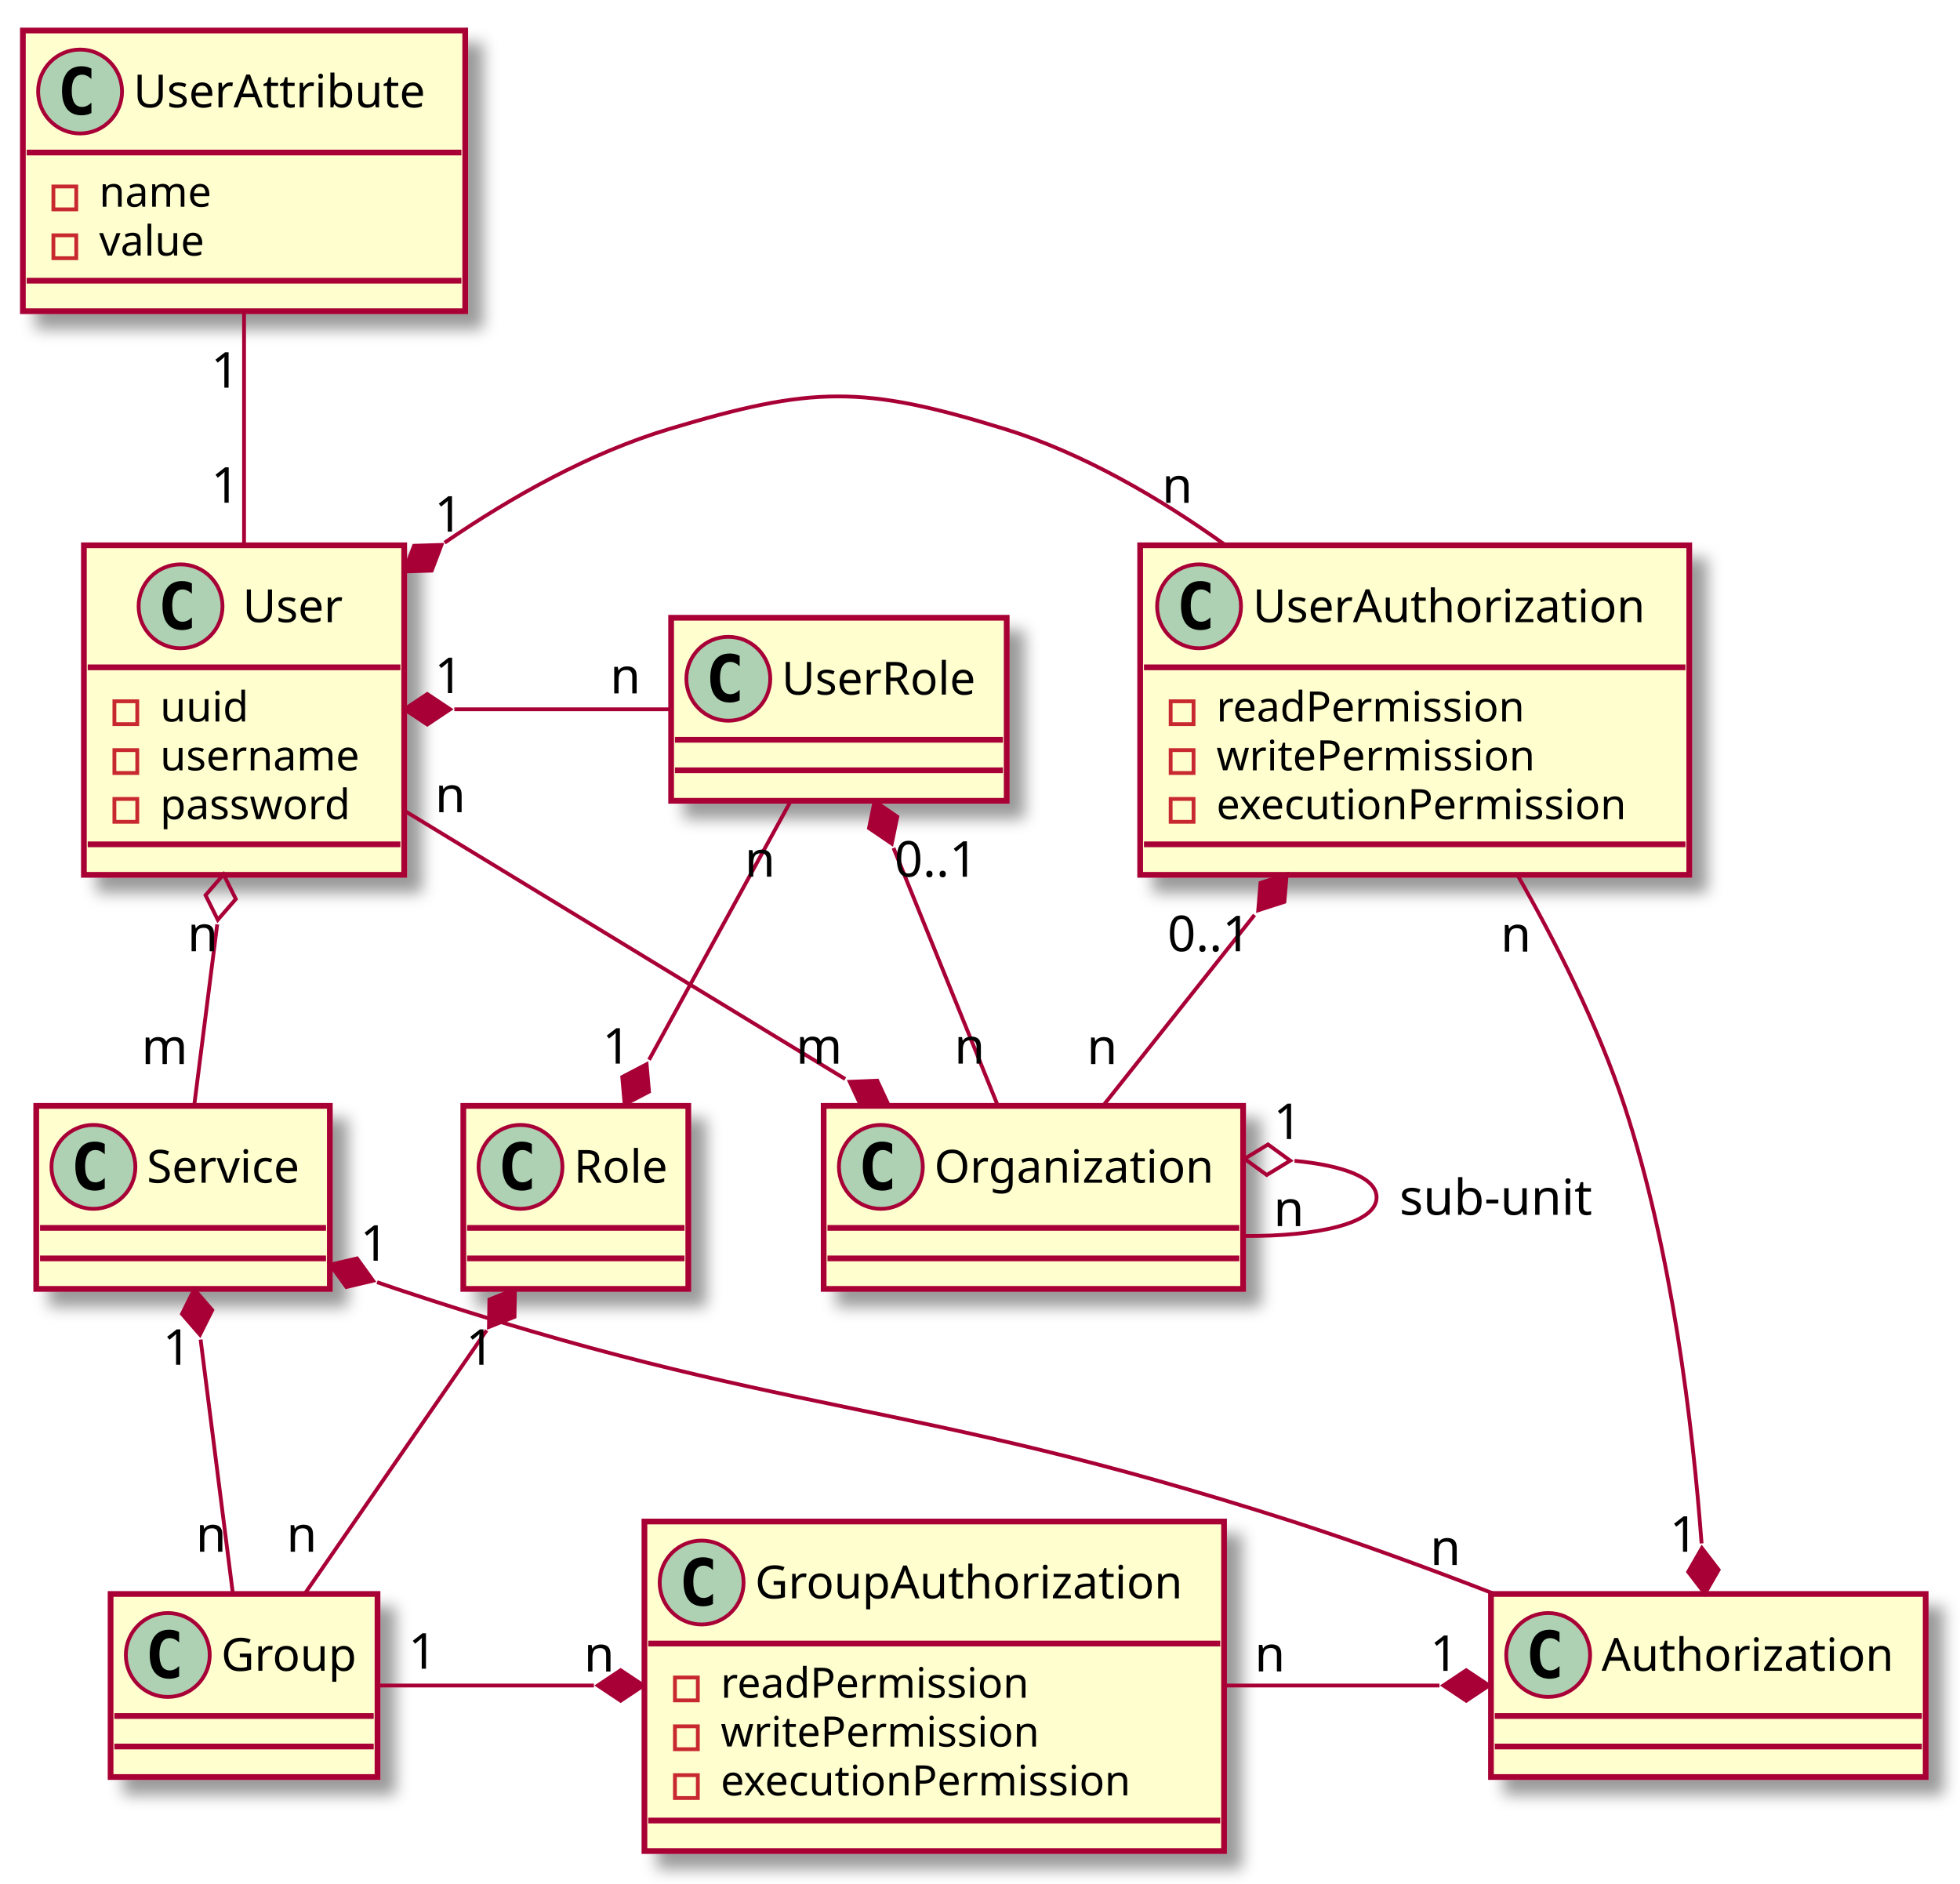
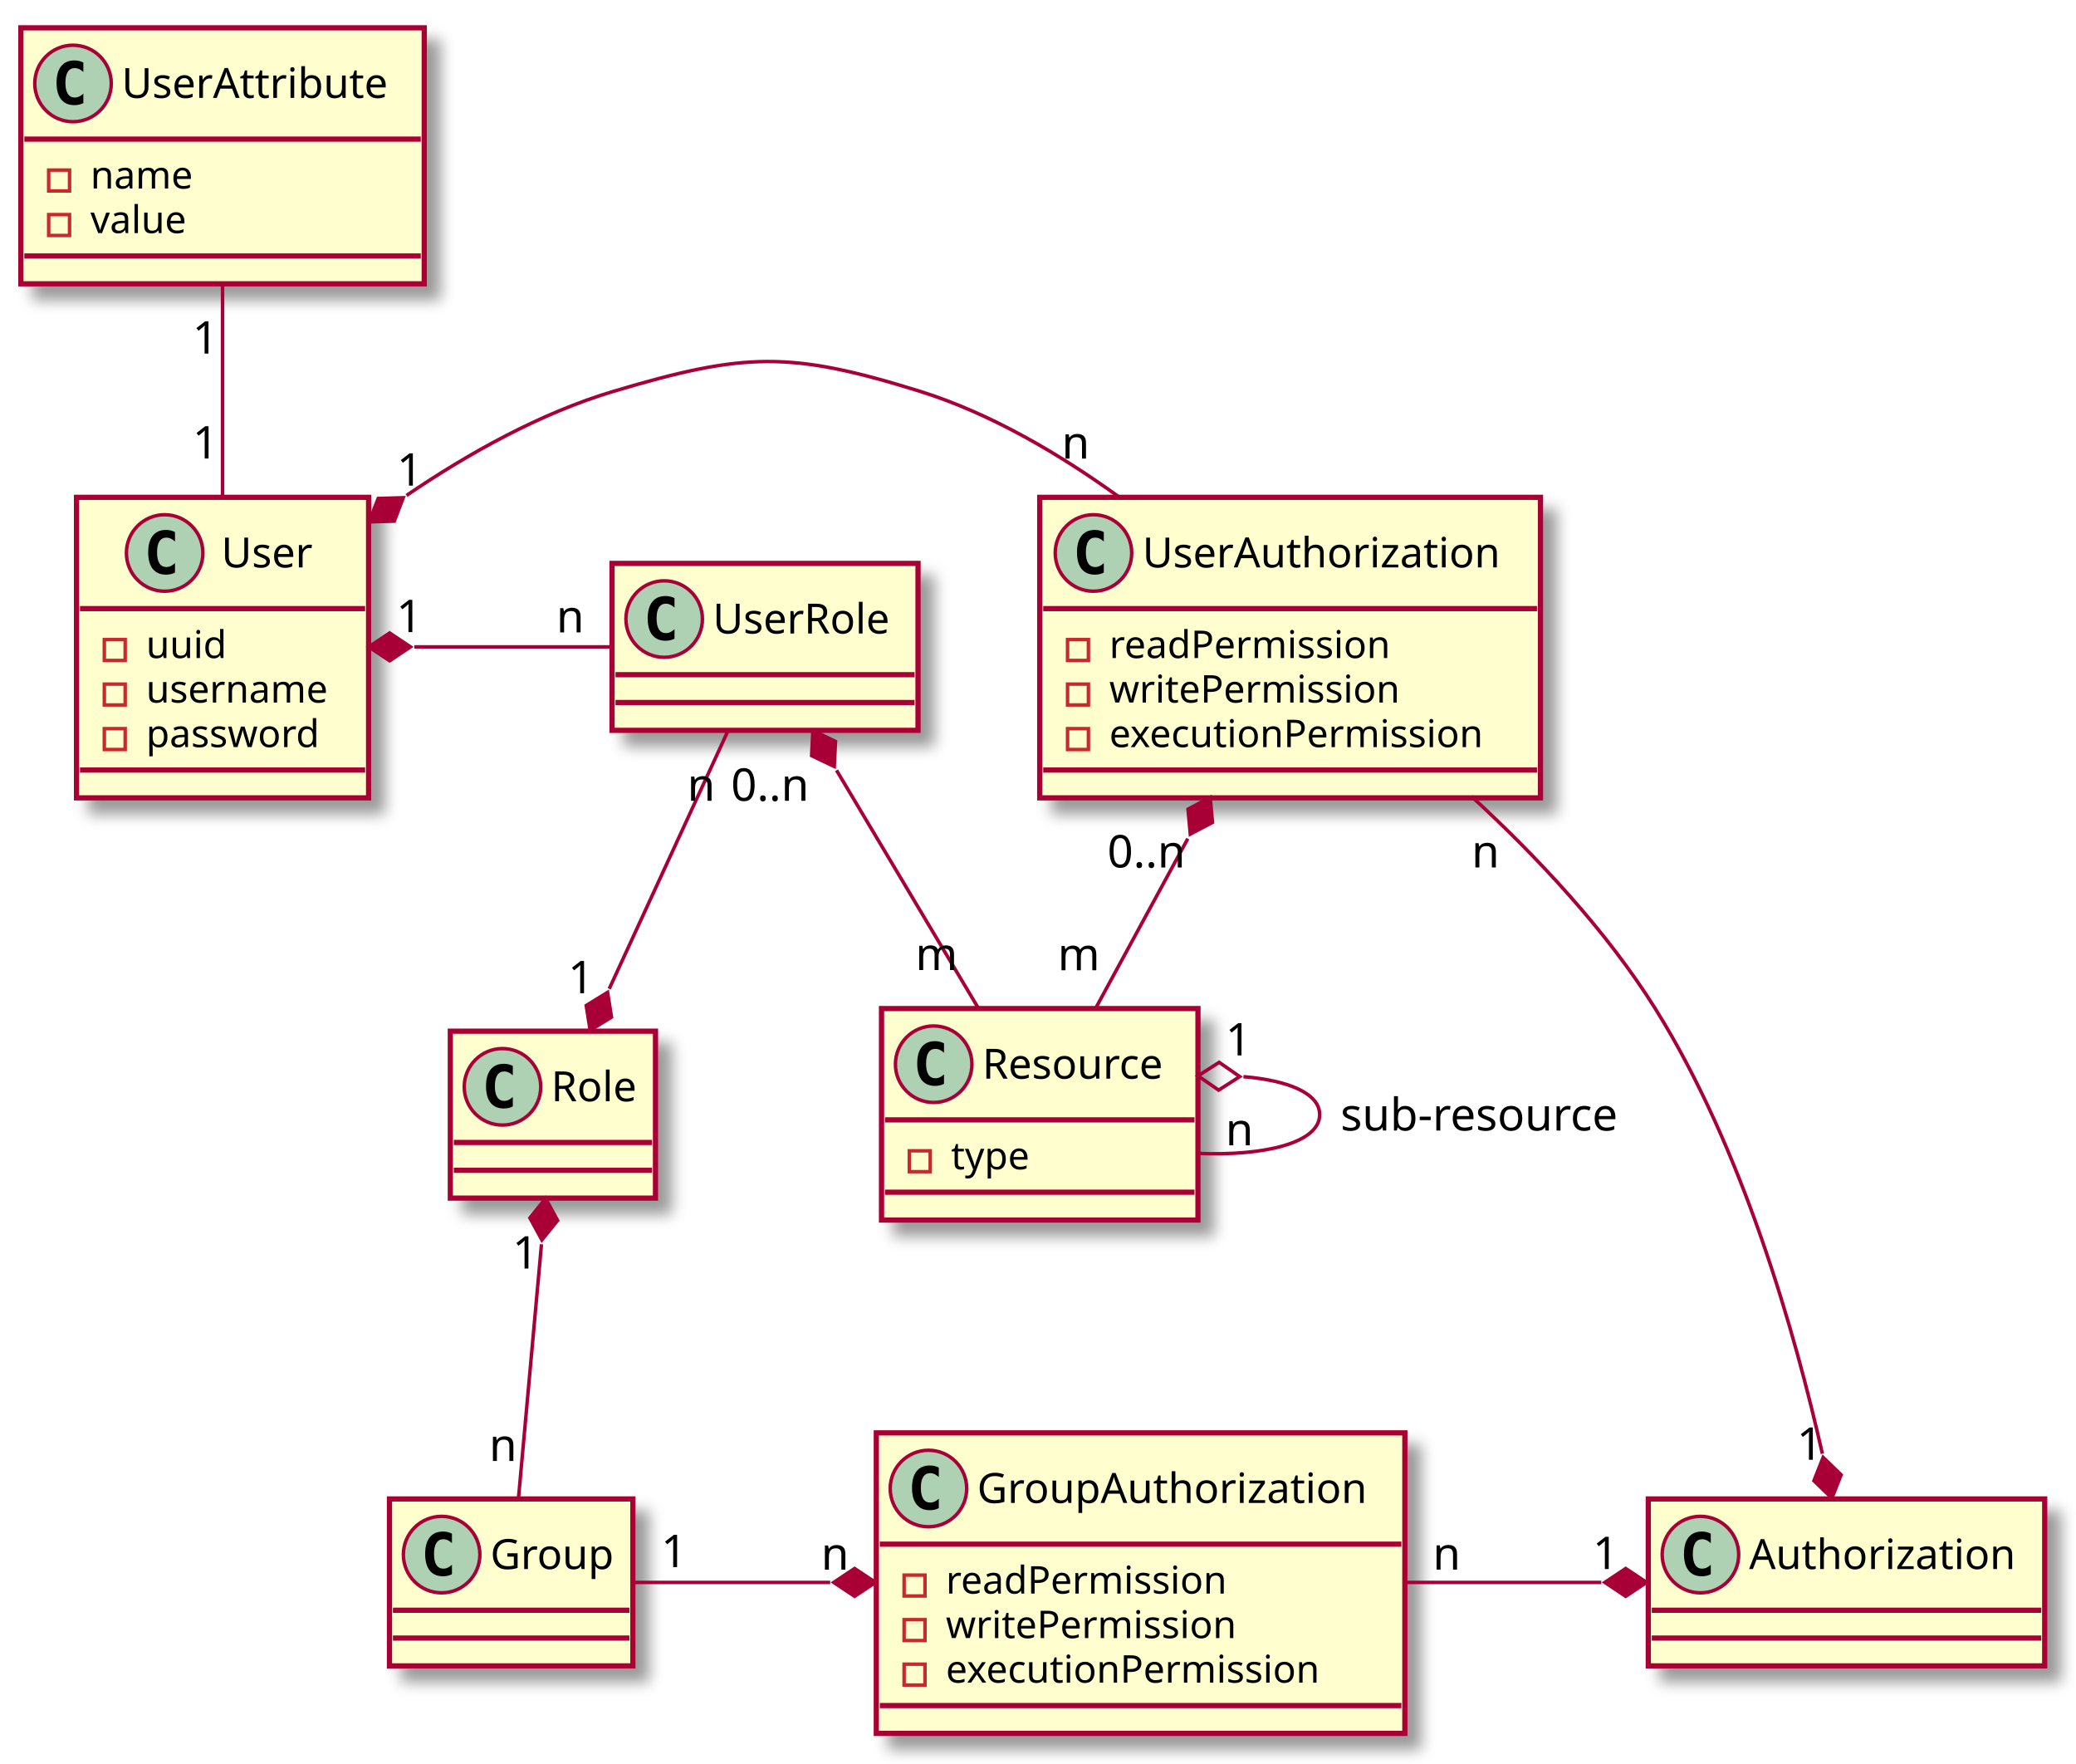
- <svg xmlns="http://www.w3.org/2000/svg" height="494pt" style="width:514px;height:494px;" version="1.1" viewBox="0 0 514 494" width="514pt">
+ <svg xmlns="http://www.w3.org/2000/svg" height="507pt" style="width:597px;height:507px;" version="1.1" viewBox="0 0 597 507" width="597pt">
  <defs>
    <filter height="300%" id="f1" width="300%" x="-1" y="-1">
      <feGaussianBlur result="blurOut" stdDeviation="2.0" />
      <feColorMatrix in="blurOut" result="blurOut2" type="matrix" values="0 0 0 0 0 0 0 0 0 0 0 0 0 0 0 0 0 0 .4 0" />
      <feOffset dx="4.0" dy="4.0" in="blurOut2" result="blurOut3" />
      <feBlend in="SourceGraphic" in2="blurOut3" mode="normal" />
    </filter>
  </defs>
  <g>
    <rect fill="#FEFECE" filter="url(#f1)" height="86.414" style="stroke: #A80036; stroke-width: 1.5;" width="84" x="22" y="143" />
    <ellipse cx="47.35" cy="159" fill="#ADD1B2" rx="11" ry="11" style="stroke: #A80036; stroke-width: 1.0;" />
    <path d="M50.319,164.641 Q49.741,164.938 49.1,165.086 Q48.459,165.234 47.756,165.234 Q45.256,165.234 43.936,163.586 Q42.616,161.938 42.616,158.812 Q42.616,155.688 43.936,154.031 Q45.256,152.375 47.756,152.375 Q48.459,152.375 49.108,152.531 Q49.756,152.688 50.319,152.984 L50.319,155.703 Q49.694,155.125 49.1,154.852 Q48.506,154.578 47.881,154.578 Q46.538,154.578 45.85,155.648 Q45.163,156.719 45.163,158.812 Q45.163,160.906 45.85,161.977 Q46.538,163.047 47.881,163.047 Q48.506,163.047 49.1,162.773 Q49.694,162.5 50.319,161.922 L50.319,164.641 Z " />
    <text fill="#000000" font-family="sans-serif" font-size="12" lengthAdjust="spacingAndGlyphs" textLength="29" x="63.65" y="163.154">User</text>
    <line style="stroke: #A80036; stroke-width: 1.5;" x1="23" x2="105" y1="175" y2="175" />
    <rect fill="none" height="6" style="stroke: #C82930; stroke-width: 1.0;" width="6" x="30" y="183.902" />
    <text fill="#000000" font-family="sans-serif" font-size="11" lengthAdjust="spacingAndGlyphs" textLength="24" x="42" y="189.21">uuid</text>
    <rect fill="none" height="6" style="stroke: #C82930; stroke-width: 1.0;" width="6" x="30" y="196.707" />
    <text fill="#000000" font-family="sans-serif" font-size="11" lengthAdjust="spacingAndGlyphs" textLength="58" x="42" y="202.015">username</text>
    <rect fill="none" height="6" style="stroke: #C82930; stroke-width: 1.0;" width="6" x="30" y="209.512" />
    <text fill="#000000" font-family="sans-serif" font-size="11" lengthAdjust="spacingAndGlyphs" textLength="56" x="42" y="214.82">password</text>
    <line style="stroke: #A80036; stroke-width: 1.5;" x1="23" x2="105" y1="221.414" y2="221.414" />
-     <rect fill="#FEFECE" filter="url(#f1)" height="48" style="stroke: #A80036; stroke-width: 1.5;" width="114" x="391" y="418" />
-     <ellipse cx="406" cy="434" fill="#ADD1B2" rx="11" ry="11" style="stroke: #A80036; stroke-width: 1.0;" />
-     <path d="M408.969,439.641 Q408.391,439.938 407.75,440.086 Q407.109,440.234 406.406,440.234 Q403.906,440.234 402.586,438.586 Q401.266,436.938 401.266,433.812 Q401.266,430.688 402.586,429.031 Q403.906,427.375 406.406,427.375 Q407.109,427.375 407.758,427.531 Q408.406,427.688 408.969,427.984 L408.969,430.703 Q408.344,430.125 407.75,429.852 Q407.156,429.578 406.531,429.578 Q405.188,429.578 404.5,430.648 Q403.812,431.719 403.812,433.812 Q403.812,435.906 404.5,436.977 Q405.188,438.047 406.531,438.047 Q407.156,438.047 407.75,437.773 Q408.344,437.5 408.969,436.922 L408.969,439.641 Z " />
-     <text fill="#000000" font-family="sans-serif" font-size="12" lengthAdjust="spacingAndGlyphs" textLength="82" x="420" y="438.154">Authorization</text>
-     <line style="stroke: #A80036; stroke-width: 1.5;" x1="392" x2="504" y1="450" y2="450" />
-     <line style="stroke: #A80036; stroke-width: 1.5;" x1="392" x2="504" y1="458" y2="458" />
+     <rect fill="#FEFECE" filter="url(#f1)" height="48" style="stroke: #A80036; stroke-width: 1.5;" width="114" x="474" y="431" />
+     <ellipse cx="489" cy="447" fill="#ADD1B2" rx="11" ry="11" style="stroke: #A80036; stroke-width: 1.0;" />
+     <path d="M491.969,452.641 Q491.391,452.938 490.75,453.086 Q490.109,453.234 489.406,453.234 Q486.906,453.234 485.586,451.586 Q484.266,449.938 484.266,446.812 Q484.266,443.688 485.586,442.031 Q486.906,440.375 489.406,440.375 Q490.109,440.375 490.758,440.531 Q491.406,440.688 491.969,440.984 L491.969,443.703 Q491.344,443.125 490.75,442.852 Q490.156,442.578 489.531,442.578 Q488.188,442.578 487.5,443.648 Q486.812,444.719 486.812,446.812 Q486.812,448.906 487.5,449.977 Q488.188,451.047 489.531,451.047 Q490.156,451.047 490.75,450.773 Q491.344,450.5 491.969,449.922 L491.969,452.641 Z " />
+     <text fill="#000000" font-family="sans-serif" font-size="12" lengthAdjust="spacingAndGlyphs" textLength="82" x="503" y="451.154">Authorization</text>
+     <line style="stroke: #A80036; stroke-width: 1.5;" x1="475" x2="587" y1="463" y2="463" />
+     <line style="stroke: #A80036; stroke-width: 1.5;" x1="475" x2="587" y1="471" y2="471" />
    <rect fill="#FEFECE" filter="url(#f1)" height="86.414" style="stroke: #A80036; stroke-width: 1.5;" width="144" x="299" y="143" />
    <ellipse cx="314.45" cy="159" fill="#ADD1B2" rx="11" ry="11" style="stroke: #A80036; stroke-width: 1.0;" />
    <path d="M317.419,164.641 Q316.841,164.938 316.2,165.086 Q315.559,165.234 314.856,165.234 Q312.356,165.234 311.036,163.586 Q309.716,161.938 309.716,158.812 Q309.716,155.688 311.036,154.031 Q312.356,152.375 314.856,152.375 Q315.559,152.375 316.208,152.531 Q316.856,152.688 317.419,152.984 L317.419,155.703 Q316.794,155.125 316.2,154.852 Q315.606,154.578 314.981,154.578 Q313.637,154.578 312.95,155.648 Q312.262,156.719 312.262,158.812 Q312.262,160.906 312.95,161.977 Q313.637,163.047 314.981,163.047 Q315.606,163.047 316.2,162.773 Q316.794,162.5 317.419,161.922 L317.419,164.641 Z " />
    <text fill="#000000" font-family="sans-serif" font-size="12" lengthAdjust="spacingAndGlyphs" textLength="111" x="328.55" y="163.154">UserAuthorization</text>
    <line style="stroke: #A80036; stroke-width: 1.5;" x1="300" x2="442" y1="175" y2="175" />
    <rect fill="none" height="6" style="stroke: #C82930; stroke-width: 1.0;" width="6" x="307" y="183.902" />
    <text fill="#000000" font-family="sans-serif" font-size="11" lengthAdjust="spacingAndGlyphs" textLength="90" x="319" y="189.21">readPermission</text>
    <rect fill="none" height="6" style="stroke: #C82930; stroke-width: 1.0;" width="6" x="307" y="196.707" />
    <text fill="#000000" font-family="sans-serif" font-size="11" lengthAdjust="spacingAndGlyphs" textLength="92" x="319" y="202.015">writePermission</text>
    <rect fill="none" height="6" style="stroke: #C82930; stroke-width: 1.0;" width="6" x="307" y="209.512" />
    <text fill="#000000" font-family="sans-serif" font-size="11" lengthAdjust="spacingAndGlyphs" textLength="118" x="319" y="214.82">executionPermission</text>
    <line style="stroke: #A80036; stroke-width: 1.5;" x1="300" x2="442" y1="221.414" y2="221.414" />
-     <rect fill="#FEFECE" filter="url(#f1)" height="86.414" style="stroke: #A80036; stroke-width: 1.5;" width="152" x="169" y="399" />
-     <ellipse cx="184" cy="415" fill="#ADD1B2" rx="11" ry="11" style="stroke: #A80036; stroke-width: 1.0;" />
-     <path d="M186.969,420.641 Q186.391,420.938 185.75,421.086 Q185.109,421.234 184.406,421.234 Q181.906,421.234 180.586,419.586 Q179.266,417.938 179.266,414.812 Q179.266,411.688 180.586,410.031 Q181.906,408.375 184.406,408.375 Q185.109,408.375 185.758,408.531 Q186.406,408.688 186.969,408.984 L186.969,411.703 Q186.344,411.125 185.75,410.852 Q185.156,410.578 184.531,410.578 Q183.188,410.578 182.5,411.648 Q181.812,412.719 181.812,414.812 Q181.812,416.906 182.5,417.977 Q183.188,419.047 184.531,419.047 Q185.156,419.047 185.75,418.773 Q186.344,418.5 186.969,417.922 L186.969,420.641 Z " />
-     <text fill="#000000" font-family="sans-serif" font-size="12" lengthAdjust="spacingAndGlyphs" textLength="120" x="198" y="419.154">GroupAuthorization</text>
-     <line style="stroke: #A80036; stroke-width: 1.5;" x1="170" x2="320" y1="431" y2="431" />
-     <rect fill="none" height="6" style="stroke: #C82930; stroke-width: 1.0;" width="6" x="177" y="439.902" />
-     <text fill="#000000" font-family="sans-serif" font-size="11" lengthAdjust="spacingAndGlyphs" textLength="90" x="189" y="445.21">readPermission</text>
-     <rect fill="none" height="6" style="stroke: #C82930; stroke-width: 1.0;" width="6" x="177" y="452.707" />
-     <text fill="#000000" font-family="sans-serif" font-size="11" lengthAdjust="spacingAndGlyphs" textLength="92" x="189" y="458.015">writePermission</text>
-     <rect fill="none" height="6" style="stroke: #C82930; stroke-width: 1.0;" width="6" x="177" y="465.512" />
-     <text fill="#000000" font-family="sans-serif" font-size="11" lengthAdjust="spacingAndGlyphs" textLength="118" x="189" y="470.82">executionPermission</text>
-     <line style="stroke: #A80036; stroke-width: 1.5;" x1="170" x2="320" y1="477.414" y2="477.414" />
-     <rect fill="#FEFECE" filter="url(#f1)" height="48" style="stroke: #A80036; stroke-width: 1.5;" width="77" x="9.5" y="290" />
-     <ellipse cx="24.5" cy="306" fill="#ADD1B2" rx="11" ry="11" style="stroke: #A80036; stroke-width: 1.0;" />
-     <path d="M27.469,311.641 Q26.891,311.938 26.25,312.086 Q25.609,312.234 24.906,312.234 Q22.406,312.234 21.086,310.586 Q19.766,308.938 19.766,305.812 Q19.766,302.688 21.086,301.031 Q22.406,299.375 24.906,299.375 Q25.609,299.375 26.258,299.531 Q26.906,299.688 27.469,299.984 L27.469,302.703 Q26.844,302.125 26.25,301.852 Q25.656,301.578 25.031,301.578 Q23.688,301.578 23,302.648 Q22.312,303.719 22.312,305.812 Q22.312,307.906 23,308.977 Q23.688,310.047 25.031,310.047 Q25.656,310.047 26.25,309.773 Q26.844,309.5 27.469,308.922 L27.469,311.641 Z " />
-     <text fill="#000000" font-family="sans-serif" font-size="12" lengthAdjust="spacingAndGlyphs" textLength="45" x="38.5" y="310.154">Service</text>
-     <line style="stroke: #A80036; stroke-width: 1.5;" x1="10.5" x2="85.5" y1="322" y2="322" />
-     <line style="stroke: #A80036; stroke-width: 1.5;" x1="10.5" x2="85.5" y1="330" y2="330" />
-     <rect fill="#FEFECE" filter="url(#f1)" height="48" style="stroke: #A80036; stroke-width: 1.5;" width="70" x="29" y="418" />
-     <ellipse cx="44" cy="434" fill="#ADD1B2" rx="11" ry="11" style="stroke: #A80036; stroke-width: 1.0;" />
-     <path d="M46.969,439.641 Q46.391,439.938 45.75,440.086 Q45.109,440.234 44.406,440.234 Q41.906,440.234 40.586,438.586 Q39.266,436.938 39.266,433.812 Q39.266,430.688 40.586,429.031 Q41.906,427.375 44.406,427.375 Q45.109,427.375 45.758,427.531 Q46.406,427.688 46.969,427.984 L46.969,430.703 Q46.344,430.125 45.75,429.852 Q45.156,429.578 44.531,429.578 Q43.188,429.578 42.5,430.648 Q41.812,431.719 41.812,433.812 Q41.812,435.906 42.5,436.977 Q43.188,438.047 44.531,438.047 Q45.156,438.047 45.75,437.773 Q46.344,437.5 46.969,436.922 L46.969,439.641 Z " />
-     <text fill="#000000" font-family="sans-serif" font-size="12" lengthAdjust="spacingAndGlyphs" textLength="38" x="58" y="438.154">Group</text>
-     <line style="stroke: #A80036; stroke-width: 1.5;" x1="30" x2="98" y1="450" y2="450" />
-     <line style="stroke: #A80036; stroke-width: 1.5;" x1="30" x2="98" y1="458" y2="458" />
-     <rect fill="#FEFECE" filter="url(#f1)" height="48" style="stroke: #A80036; stroke-width: 1.5;" width="59" x="121.5" y="290" />
-     <ellipse cx="136.5" cy="306" fill="#ADD1B2" rx="11" ry="11" style="stroke: #A80036; stroke-width: 1.0;" />
-     <path d="M139.469,311.641 Q138.891,311.938 138.25,312.086 Q137.609,312.234 136.906,312.234 Q134.406,312.234 133.086,310.586 Q131.766,308.938 131.766,305.812 Q131.766,302.688 133.086,301.031 Q134.406,299.375 136.906,299.375 Q137.609,299.375 138.258,299.531 Q138.906,299.688 139.469,299.984 L139.469,302.703 Q138.844,302.125 138.25,301.852 Q137.656,301.578 137.031,301.578 Q135.688,301.578 135,302.648 Q134.312,303.719 134.312,305.812 Q134.312,307.906 135,308.977 Q135.688,310.047 137.031,310.047 Q137.656,310.047 138.25,309.773 Q138.844,309.5 139.469,308.922 L139.469,311.641 Z " />
-     <text fill="#000000" font-family="sans-serif" font-size="12" lengthAdjust="spacingAndGlyphs" textLength="27" x="150.5" y="310.154">Role</text>
-     <line style="stroke: #A80036; stroke-width: 1.5;" x1="122.5" x2="179.5" y1="322" y2="322" />
-     <line style="stroke: #A80036; stroke-width: 1.5;" x1="122.5" x2="179.5" y1="330" y2="330" />
+     <rect fill="#FEFECE" filter="url(#f1)" height="86.414" style="stroke: #A80036; stroke-width: 1.5;" width="152" x="252" y="412" />
+     <ellipse cx="267" cy="428" fill="#ADD1B2" rx="11" ry="11" style="stroke: #A80036; stroke-width: 1.0;" />
+     <path d="M269.969,433.641 Q269.391,433.938 268.75,434.086 Q268.109,434.234 267.406,434.234 Q264.906,434.234 263.586,432.586 Q262.266,430.938 262.266,427.812 Q262.266,424.688 263.586,423.031 Q264.906,421.375 267.406,421.375 Q268.109,421.375 268.758,421.531 Q269.406,421.688 269.969,421.984 L269.969,424.703 Q269.344,424.125 268.75,423.852 Q268.156,423.578 267.531,423.578 Q266.188,423.578 265.5,424.648 Q264.812,425.719 264.812,427.812 Q264.812,429.906 265.5,430.977 Q266.188,432.047 267.531,432.047 Q268.156,432.047 268.75,431.773 Q269.344,431.5 269.969,430.922 L269.969,433.641 Z " />
+     <text fill="#000000" font-family="sans-serif" font-size="12" lengthAdjust="spacingAndGlyphs" textLength="120" x="281" y="432.154">GroupAuthorization</text>
+     <line style="stroke: #A80036; stroke-width: 1.5;" x1="253" x2="403" y1="444" y2="444" />
+     <rect fill="none" height="6" style="stroke: #C82930; stroke-width: 1.0;" width="6" x="260" y="452.902" />
+     <text fill="#000000" font-family="sans-serif" font-size="11" lengthAdjust="spacingAndGlyphs" textLength="90" x="272" y="458.21">readPermission</text>
+     <rect fill="none" height="6" style="stroke: #C82930; stroke-width: 1.0;" width="6" x="260" y="465.707" />
+     <text fill="#000000" font-family="sans-serif" font-size="11" lengthAdjust="spacingAndGlyphs" textLength="92" x="272" y="471.015">writePermission</text>
+     <rect fill="none" height="6" style="stroke: #C82930; stroke-width: 1.0;" width="6" x="260" y="478.512" />
+     <text fill="#000000" font-family="sans-serif" font-size="11" lengthAdjust="spacingAndGlyphs" textLength="118" x="272" y="483.82">executionPermission</text>
+     <line style="stroke: #A80036; stroke-width: 1.5;" x1="253" x2="403" y1="490.414" y2="490.414" />
+     <rect fill="#FEFECE" filter="url(#f1)" height="48" style="stroke: #A80036; stroke-width: 1.5;" width="70" x="112" y="431" />
+     <ellipse cx="127" cy="447" fill="#ADD1B2" rx="11" ry="11" style="stroke: #A80036; stroke-width: 1.0;" />
+     <path d="M129.969,452.641 Q129.391,452.938 128.75,453.086 Q128.109,453.234 127.406,453.234 Q124.906,453.234 123.586,451.586 Q122.266,449.938 122.266,446.812 Q122.266,443.688 123.586,442.031 Q124.906,440.375 127.406,440.375 Q128.109,440.375 128.758,440.531 Q129.406,440.688 129.969,440.984 L129.969,443.703 Q129.344,443.125 128.75,442.852 Q128.156,442.578 127.531,442.578 Q126.188,442.578 125.5,443.648 Q124.812,444.719 124.812,446.812 Q124.812,448.906 125.5,449.977 Q126.188,451.047 127.531,451.047 Q128.156,451.047 128.75,450.773 Q129.344,450.5 129.969,449.922 L129.969,452.641 Z " />
+     <text fill="#000000" font-family="sans-serif" font-size="12" lengthAdjust="spacingAndGlyphs" textLength="38" x="141" y="451.154">Group</text>
+     <line style="stroke: #A80036; stroke-width: 1.5;" x1="113" x2="181" y1="463" y2="463" />
+     <line style="stroke: #A80036; stroke-width: 1.5;" x1="113" x2="181" y1="471" y2="471" />
+     <rect fill="#FEFECE" filter="url(#f1)" height="48" style="stroke: #A80036; stroke-width: 1.5;" width="59" x="129.5" y="296.5" />
+     <ellipse cx="144.5" cy="312.5" fill="#ADD1B2" rx="11" ry="11" style="stroke: #A80036; stroke-width: 1.0;" />
+     <path d="M147.469,318.141 Q146.891,318.438 146.25,318.586 Q145.609,318.734 144.906,318.734 Q142.406,318.734 141.086,317.086 Q139.766,315.438 139.766,312.312 Q139.766,309.188 141.086,307.531 Q142.406,305.875 144.906,305.875 Q145.609,305.875 146.258,306.031 Q146.906,306.188 147.469,306.484 L147.469,309.203 Q146.844,308.625 146.25,308.352 Q145.656,308.078 145.031,308.078 Q143.688,308.078 143,309.148 Q142.312,310.219 142.312,312.312 Q142.312,314.406 143,315.477 Q143.688,316.547 145.031,316.547 Q145.656,316.547 146.25,316.273 Q146.844,316 147.469,315.422 L147.469,318.141 Z " />
+     <text fill="#000000" font-family="sans-serif" font-size="12" lengthAdjust="spacingAndGlyphs" textLength="27" x="158.5" y="316.654">Role</text>
+     <line style="stroke: #A80036; stroke-width: 1.5;" x1="130.5" x2="187.5" y1="328.5" y2="328.5" />
+     <line style="stroke: #A80036; stroke-width: 1.5;" x1="130.5" x2="187.5" y1="336.5" y2="336.5" />
    <rect fill="#FEFECE" filter="url(#f1)" height="73.609" style="stroke: #A80036; stroke-width: 1.5;" width="116" x="6" y="8" />
    <ellipse cx="21" cy="24" fill="#ADD1B2" rx="11" ry="11" style="stroke: #A80036; stroke-width: 1.0;" />
    <path d="M23.969,29.641 Q23.391,29.938 22.75,30.086 Q22.109,30.234 21.406,30.234 Q18.906,30.234 17.586,28.586 Q16.266,26.938 16.266,23.812 Q16.266,20.688 17.586,19.031 Q18.906,17.375 21.406,17.375 Q22.109,17.375 22.758,17.531 Q23.406,17.688 23.969,17.984 L23.969,20.703 Q23.344,20.125 22.75,19.852 Q22.156,19.578 21.531,19.578 Q20.188,19.578 19.5,20.648 Q18.812,21.719 18.812,23.812 Q18.812,25.906 19.5,26.977 Q20.188,28.047 21.531,28.047 Q22.156,28.047 22.75,27.773 Q23.344,27.5 23.969,26.922 L23.969,29.641 Z " />
    <text fill="#000000" font-family="sans-serif" font-size="12" lengthAdjust="spacingAndGlyphs" textLength="84" x="35" y="28.154">UserAttribute</text>
    <line style="stroke: #A80036; stroke-width: 1.5;" x1="7" x2="121" y1="40" y2="40" />
    <rect fill="none" height="6" style="stroke: #C82930; stroke-width: 1.0;" width="6" x="14" y="48.902" />
    <text fill="#000000" font-family="sans-serif" font-size="11" lengthAdjust="spacingAndGlyphs" textLength="32" x="26" y="54.21">name</text>
    <rect fill="none" height="6" style="stroke: #C82930; stroke-width: 1.0;" width="6" x="14" y="61.707" />
    <text fill="#000000" font-family="sans-serif" font-size="11" lengthAdjust="spacingAndGlyphs" textLength="30" x="26" y="67.015">value</text>
    <line style="stroke: #A80036; stroke-width: 1.5;" x1="7" x2="121" y1="73.609" y2="73.609" />
-     <rect fill="#FEFECE" filter="url(#f1)" height="48" style="stroke: #A80036; stroke-width: 1.5;" width="110" x="216" y="290" />
-     <ellipse cx="231" cy="306" fill="#ADD1B2" rx="11" ry="11" style="stroke: #A80036; stroke-width: 1.0;" />
-     <path d="M233.969,311.641 Q233.391,311.938 232.75,312.086 Q232.109,312.234 231.406,312.234 Q228.906,312.234 227.586,310.586 Q226.266,308.938 226.266,305.812 Q226.266,302.688 227.586,301.031 Q228.906,299.375 231.406,299.375 Q232.109,299.375 232.758,299.531 Q233.406,299.688 233.969,299.984 L233.969,302.703 Q233.344,302.125 232.75,301.852 Q232.156,301.578 231.531,301.578 Q230.188,301.578 229.5,302.648 Q228.812,303.719 228.812,305.812 Q228.812,307.906 229.5,308.977 Q230.188,310.047 231.531,310.047 Q232.156,310.047 232.75,309.773 Q233.344,309.5 233.969,308.922 L233.969,311.641 Z " />
-     <text fill="#000000" font-family="sans-serif" font-size="12" lengthAdjust="spacingAndGlyphs" textLength="78" x="245" y="310.154">Organization</text>
-     <line style="stroke: #A80036; stroke-width: 1.5;" x1="217" x2="325" y1="322" y2="322" />
-     <line style="stroke: #A80036; stroke-width: 1.5;" x1="217" x2="325" y1="330" y2="330" />
+     <rect fill="#FEFECE" filter="url(#f1)" height="60.805" style="stroke: #A80036; stroke-width: 1.5;" width="91" x="253.5" y="290" />
+     <ellipse cx="268.5" cy="306" fill="#ADD1B2" rx="11" ry="11" style="stroke: #A80036; stroke-width: 1.0;" />
+     <path d="M271.469,311.641 Q270.891,311.938 270.25,312.086 Q269.609,312.234 268.906,312.234 Q266.406,312.234 265.086,310.586 Q263.766,308.938 263.766,305.812 Q263.766,302.688 265.086,301.031 Q266.406,299.375 268.906,299.375 Q269.609,299.375 270.258,299.531 Q270.906,299.688 271.469,299.984 L271.469,302.703 Q270.844,302.125 270.25,301.852 Q269.656,301.578 269.031,301.578 Q267.688,301.578 267,302.648 Q266.312,303.719 266.312,305.812 Q266.312,307.906 267,308.977 Q267.688,310.047 269.031,310.047 Q269.656,310.047 270.25,309.773 Q270.844,309.5 271.469,308.922 L271.469,311.641 Z " />
+     <text fill="#000000" font-family="sans-serif" font-size="12" lengthAdjust="spacingAndGlyphs" textLength="59" x="282.5" y="310.154">Resource</text>
+     <line style="stroke: #A80036; stroke-width: 1.5;" x1="254.5" x2="343.5" y1="322" y2="322" />
+     <rect fill="none" height="6" style="stroke: #C82930; stroke-width: 1.0;" width="6" x="261.5" y="330.902" />
+     <text fill="#000000" font-family="sans-serif" font-size="11" lengthAdjust="spacingAndGlyphs" textLength="24" x="273.5" y="336.21">type</text>
+     <line style="stroke: #A80036; stroke-width: 1.5;" x1="254.5" x2="343.5" y1="342.805" y2="342.805" />
    <rect fill="#FEFECE" filter="url(#f1)" height="48" style="stroke: #A80036; stroke-width: 1.5;" width="88" x="176" y="162" />
    <ellipse cx="191" cy="178" fill="#ADD1B2" rx="11" ry="11" style="stroke: #A80036; stroke-width: 1.0;" />
    <path d="M193.969,183.641 Q193.391,183.938 192.75,184.086 Q192.109,184.234 191.406,184.234 Q188.906,184.234 187.586,182.586 Q186.266,180.938 186.266,177.812 Q186.266,174.688 187.586,173.031 Q188.906,171.375 191.406,171.375 Q192.109,171.375 192.758,171.531 Q193.406,171.688 193.969,171.984 L193.969,174.703 Q193.344,174.125 192.75,173.852 Q192.156,173.578 191.531,173.578 Q190.188,173.578 189.5,174.648 Q188.812,175.719 188.812,177.812 Q188.812,179.906 189.5,180.977 Q190.188,182.047 191.531,182.047 Q192.156,182.047 192.75,181.773 Q193.344,181.5 193.969,180.922 L193.969,183.641 Z " />
    <text fill="#000000" font-family="sans-serif" font-size="12" lengthAdjust="spacingAndGlyphs" textLength="56" x="205" y="182.154">UserRole</text>
    <line style="stroke: #A80036; stroke-width: 1.5;" x1="177" x2="263" y1="194" y2="194" />
    <line style="stroke: #A80036; stroke-width: 1.5;" x1="177" x2="263" y1="202" y2="202" />
-     <path d="M116.6,142.311 C134.231,130.231 154.719,118.733 175.5,112.5 C212.962,101.263 226.134,100.947 263.5,112.5 C284.02,118.844 304.114,130.602 321.272,142.881 " fill="none" style="stroke: #A80036; stroke-width: 1.0;" />
-     <polygon fill="#A80036" points="106.014,149.865,113.222,149.636,115.782,142.894,108.574,143.124,106.014,149.865" style="stroke: #A80036; stroke-width: 1.0;" />
-     <text fill="#000000" font-family="sans-serif" font-size="13" lengthAdjust="spacingAndGlyphs" textLength="8" x="113.923" y="139.408">1</text>
-     <text fill="#000000" font-family="sans-serif" font-size="13" lengthAdjust="spacingAndGlyphs" textLength="8" x="304.709" y="131.858">n</text>
-     <path d="M397.753,229.118 C408.105,247.22 419.1,269.009 426,290 C438.482,327.975 443.893,373.643 446.232,404.742 " fill="none" style="stroke: #A80036; stroke-width: 1.0;" />
-     <polygon fill="#A80036" points="447.105,417.926,450.7,411.675,446.312,405.952,442.717,412.204,447.105,417.926" style="stroke: #A80036; stroke-width: 1.0;" />
-     <text fill="#000000" font-family="sans-serif" font-size="13" lengthAdjust="spacingAndGlyphs" textLength="8" x="393.522" y="249.545">n</text>
-     <text fill="#000000" font-family="sans-serif" font-size="13" lengthAdjust="spacingAndGlyphs" textLength="8" x="437.851" y="406.919">1</text>
-     <path d="M328.988,239.935 C315.205,257.301 300.592,275.714 289.483,289.712 " fill="none" style="stroke: #A80036; stroke-width: 1.0;" />
-     <polygon fill="#A80036" points="337.423,229.307,330.56,231.52,329.963,238.707,336.826,236.493,337.423,229.307" style="stroke: #A80036; stroke-width: 1.0;" />
-     <text fill="#000000" font-family="sans-serif" font-size="13" lengthAdjust="spacingAndGlyphs" textLength="24" x="306.159" y="249.449">0..1</text>
-     <text fill="#000000" font-family="sans-serif" font-size="13" lengthAdjust="spacingAndGlyphs" textLength="8" x="285.013" y="279.047">n</text>
+     <path d="M116.889,142.466 C134.734,130.328 155.483,118.757 176.5,112.5 C213.985,101.34 227.159,100.866 264.5,112.5 C284.876,118.849 304.795,130.607 321.791,142.886 " fill="none" style="stroke: #A80036; stroke-width: 1.0;" />
+     <polygon fill="#A80036" points="106.176,150.055,113.384,149.851,115.968,143.118,108.76,143.323,106.176,150.055" style="stroke: #A80036; stroke-width: 1.0;" />
+     <text fill="#000000" font-family="sans-serif" font-size="13" lengthAdjust="spacingAndGlyphs" textLength="8" x="114.112" y="139.631">1</text>
+     <text fill="#000000" font-family="sans-serif" font-size="13" lengthAdjust="spacingAndGlyphs" textLength="8" x="305.311" y="131.864">n</text>
+     <path d="M423.19,229.007 C441.938,246.27 461.909,267.49 476,290 C501.179,330.225 516.23,383.279 524.063,417.997 " fill="none" style="stroke: #A80036; stroke-width: 1.0;" />
+     <polygon fill="#A80036" points="526.807,430.781,529.458,424.075,524.288,419.048,521.637,425.754,526.807,430.781" style="stroke: #A80036; stroke-width: 1.0;" />
+     <text fill="#000000" font-family="sans-serif" font-size="13" lengthAdjust="spacingAndGlyphs" textLength="8" x="423.171" y="249.416">n</text>
+     <text fill="#000000" font-family="sans-serif" font-size="13" lengthAdjust="spacingAndGlyphs" textLength="8" x="516.707" y="419.737">1</text>
+     <path d="M341.582,241.137 C332.554,257.751 322.955,275.417 315.16,289.762 " fill="none" style="stroke: #A80036; stroke-width: 1.0;" />
+     <polygon fill="#A80036" points="348.021,229.288,341.642,232.65,342.291,239.832,348.671,236.47,348.021,229.288" style="stroke: #A80036; stroke-width: 1.0;" />
+     <text fill="#000000" font-family="sans-serif" font-size="13" lengthAdjust="spacingAndGlyphs" textLength="24" x="318.446" y="249.427">0..n</text>
+     <text fill="#000000" font-family="sans-serif" font-size="13" lengthAdjust="spacingAndGlyphs" textLength="13" x="304.152" y="278.976">m</text>
    <path d="M119.15,186 C138.078,186 157.005,186 175.932,186 " fill="none" style="stroke: #A80036; stroke-width: 1.0;" />
    <polygon fill="#A80036" points="106.047,186,112.047,190,118.047,186,112.047,182,106.047,186" style="stroke: #A80036; stroke-width: 1.0;" />
    <text fill="#000000" font-family="sans-serif" font-size="13" lengthAdjust="spacingAndGlyphs" textLength="8" x="113.961" y="181.754">1</text>
    <text fill="#000000" font-family="sans-serif" font-size="13" lengthAdjust="spacingAndGlyphs" textLength="8" x="159.971" y="181.836">n</text>
-     <path d="M207.344,210.11 C196.954,229.084 182.072,256.259 170.212,277.916 " fill="none" style="stroke: #A80036; stroke-width: 1.0;" />
-     <polygon fill="#A80036" points="163.809,289.609,170.199,286.268,169.573,279.084,163.182,282.425,163.809,289.609" style="stroke: #A80036; stroke-width: 1.0;" />
-     <text fill="#000000" font-family="sans-serif" font-size="13" lengthAdjust="spacingAndGlyphs" textLength="8" x="195.284" y="229.898">n</text>
-     <text fill="#000000" font-family="sans-serif" font-size="13" lengthAdjust="spacingAndGlyphs" textLength="8" x="157.956" y="278.919">1</text>
-     <path d="M234.316,222.369 C243.02,243.873 253.892,270.732 261.532,289.609 " fill="none" style="stroke: #A80036; stroke-width: 1.0;" />
-     <polygon fill="#A80036" points="229.354,210.11,227.897,217.172,233.856,221.233,235.313,214.171,229.354,210.11" style="stroke: #A80036; stroke-width: 1.0;" />
-     <text fill="#000000" font-family="sans-serif" font-size="13" lengthAdjust="spacingAndGlyphs" textLength="24" x="234.559" y="229.898">0..1</text>
-     <text fill="#000000" font-family="sans-serif" font-size="13" lengthAdjust="spacingAndGlyphs" textLength="8" x="250.249" y="278.919">n</text>
-     <path d="M56.965,242.399 C54.853,259.028 52.651,276.375 50.957,289.712 " fill="none" style="stroke: #A80036; stroke-width: 1.0;" />
-     <polygon fill="none" points="58.628,229.307,53.904,234.756,57.117,241.212,61.84,235.763,58.628,229.307" style="stroke: #A80036; stroke-width: 1.0;" />
-     <text fill="#000000" font-family="sans-serif" font-size="13" lengthAdjust="spacingAndGlyphs" textLength="8" x="49.134" y="249.449">n</text>
-     <text fill="#000000" font-family="sans-serif" font-size="13" lengthAdjust="spacingAndGlyphs" textLength="13" x="37.094" y="279.047">m</text>
-     <path d="M98.884,336.24 C100.604,336.849 102.313,337.437 104,338 C206.365,372.132 236.267,365.992 339,399 C356.377,404.583 375.008,411.432 391.863,417.966 " fill="none" style="stroke: #A80036; stroke-width: 1.0;" />
-     <polygon fill="#A80036" points="86.605,331.652,90.825,337.499,97.846,335.852,93.626,330.005,86.605,331.652" style="stroke: #A80036; stroke-width: 1.0;" />
-     <text fill="#000000" font-family="sans-serif" font-size="13" lengthAdjust="spacingAndGlyphs" textLength="8" x="94.46" y="330.603">1</text>
-     <text fill="#000000" font-family="sans-serif" font-size="13" lengthAdjust="spacingAndGlyphs" textLength="8" x="375.03" y="410.411">n</text>
-     <path d="M52.607,351.281 C55.318,372.628 58.666,398.998 61.03,417.61 " fill="none" style="stroke: #A80036; stroke-width: 1.0;" />
-     <polygon fill="#A80036" points="50.935,338.11,47.722,344.566,52.446,350.014,55.658,343.558,50.935,338.11" style="stroke: #A80036; stroke-width: 1.0;" />
-     <text fill="#000000" font-family="sans-serif" font-size="13" lengthAdjust="spacingAndGlyphs" textLength="8" x="42.675" y="357.898">1</text>
-     <text fill="#000000" font-family="sans-serif" font-size="13" lengthAdjust="spacingAndGlyphs" textLength="8" x="51.331" y="406.919">n</text>
-     <path d="M99.352,442 C118.15,442 136.949,442 155.748,442 " fill="none" style="stroke: #A80036; stroke-width: 1.0;" />
-     <polygon fill="#A80036" points="168.762,442,162.762,438,156.762,442,162.762,446,168.762,442" style="stroke: #A80036; stroke-width: 1.0;" />
-     <text fill="#000000" font-family="sans-serif" font-size="13" lengthAdjust="spacingAndGlyphs" textLength="8" x="107.099" y="437.603">1</text>
-     <text fill="#000000" font-family="sans-serif" font-size="13" lengthAdjust="spacingAndGlyphs" textLength="8" x="153.114" y="438.339">n</text>
-     <path d="M321.125,442 C339.917,442 358.708,442 377.5,442 " fill="none" style="stroke: #A80036; stroke-width: 1.0;" />
-     <polygon fill="#A80036" points="390.51,442,384.51,438,378.51,442,384.51,446,390.51,442" style="stroke: #A80036; stroke-width: 1.0;" />
-     <text fill="#000000" font-family="sans-serif" font-size="13" lengthAdjust="spacingAndGlyphs" textLength="8" x="329.012" y="438.315">n</text>
-     <text fill="#000000" font-family="sans-serif" font-size="13" lengthAdjust="spacingAndGlyphs" textLength="8" x="375.016" y="438.161">1</text>
-     <path d="M127.618,348.864 C112.604,370.607 93.491,398.289 80.151,417.61 " fill="none" style="stroke: #A80036; stroke-width: 1.0;" />
-     <polygon fill="#A80036" points="135.043,338.11,128.343,340.775,128.226,347.985,134.926,345.32,135.043,338.11" style="stroke: #A80036; stroke-width: 1.0;" />
-     <text fill="#000000" font-family="sans-serif" font-size="13" lengthAdjust="spacingAndGlyphs" textLength="8" x="122.178" y="357.898">1</text>
-     <text fill="#000000" font-family="sans-serif" font-size="13" lengthAdjust="spacingAndGlyphs" textLength="8" x="75.112" y="406.919">n</text>
+     <path d="M209.375,210.08 C199.942,230.569 186.017,260.815 175.197,284.317 " fill="none" style="stroke: #A80036; stroke-width: 1.0;" />
+     <polygon fill="#A80036" points="169.708,296.24,175.85,292.462,174.726,285.339,168.583,289.117,169.708,296.24" style="stroke: #A80036; stroke-width: 1.0;" />
+     <text fill="#000000" font-family="sans-serif" font-size="13" lengthAdjust="spacingAndGlyphs" textLength="8" x="197.627" y="230.256">n</text>
+     <text fill="#000000" font-family="sans-serif" font-size="13" lengthAdjust="spacingAndGlyphs" textLength="8" x="163.343" y="285.582">1</text>
+     <path d="M240.56,221.484 C253.178,242.647 269.175,269.476 281.24,289.713 " fill="none" style="stroke: #A80036; stroke-width: 1.0;" />
+     <polygon fill="#A80036" points="233.761,210.08,233.398,217.282,239.906,220.387,240.269,213.185,233.761,210.08" style="stroke: #A80036; stroke-width: 1.0;" />
+     <text fill="#000000" font-family="sans-serif" font-size="13" lengthAdjust="spacingAndGlyphs" textLength="24" x="210.212" y="230.256">0..n</text>
+     <text fill="#000000" font-family="sans-serif" font-size="13" lengthAdjust="spacingAndGlyphs" textLength="13" x="263.236" y="278.917">m</text>
+     <path d="M182.352,455 C201.15,455 219.949,455 238.748,455 " fill="none" style="stroke: #A80036; stroke-width: 1.0;" />
+     <polygon fill="#A80036" points="251.762,455,245.762,451,239.762,455,245.762,459,251.762,455" style="stroke: #A80036; stroke-width: 1.0;" />
+     <text fill="#000000" font-family="sans-serif" font-size="13" lengthAdjust="spacingAndGlyphs" textLength="8" x="190.099" y="450.603">1</text>
+     <text fill="#000000" font-family="sans-serif" font-size="13" lengthAdjust="spacingAndGlyphs" textLength="8" x="236.114" y="451.339">n</text>
+     <path d="M404.125,455 C422.917,455 441.708,455 460.5,455 " fill="none" style="stroke: #A80036; stroke-width: 1.0;" />
+     <polygon fill="#A80036" points="473.51,455,467.51,451,461.51,455,467.51,459,473.51,455" style="stroke: #A80036; stroke-width: 1.0;" />
+     <text fill="#000000" font-family="sans-serif" font-size="13" lengthAdjust="spacingAndGlyphs" textLength="8" x="412.012" y="451.315">n</text>
+     <text fill="#000000" font-family="sans-serif" font-size="13" lengthAdjust="spacingAndGlyphs" textLength="8" x="458.016" y="451.161">1</text>
+     <path d="M155.714,357.781 C153.607,381.052 150.933,410.573 149.107,430.74 " fill="none" style="stroke: #A80036; stroke-width: 1.0;" />
+     <polygon fill="#A80036" points="156.91,344.58,152.385,350.195,155.827,356.531,160.352,350.916,156.91,344.58" style="stroke: #A80036; stroke-width: 1.0;" />
+     <text fill="#000000" font-family="sans-serif" font-size="13" lengthAdjust="spacingAndGlyphs" textLength="8" x="147.349" y="364.756">1</text>
+     <text fill="#000000" font-family="sans-serif" font-size="13" lengthAdjust="spacingAndGlyphs" textLength="8" x="140.646" y="420.082">n</text>
    <path d="M64,82.158 C64,100.739 64,123.488 64,142.861 " fill="none" style="stroke: #A80036; stroke-width: 1.0;" />
    <text fill="#000000" font-family="sans-serif" font-size="13" lengthAdjust="spacingAndGlyphs" textLength="8" x="55.337" y="101.665">1</text>
    <text fill="#000000" font-family="sans-serif" font-size="13" lengthAdjust="spacingAndGlyphs" textLength="8" x="55.362" y="131.835">1</text>
-     <path d="M221.642,282.956 C186.434,261.525 139.594,233.013 106.139,212.65 " fill="none" style="stroke: #A80036; stroke-width: 1.0;" />
-     <polygon fill="#A80036" points="233.099,289.93,230.054,283.393,222.849,283.69,225.894,290.227,233.099,289.93" style="stroke: #A80036; stroke-width: 1.0;" />
-     <text fill="#000000" font-family="sans-serif" font-size="13" lengthAdjust="spacingAndGlyphs" textLength="13" x="208.721" y="278.924">m</text>
-     <text fill="#000000" font-family="sans-serif" font-size="13" lengthAdjust="spacingAndGlyphs" textLength="8" x="114.069" y="212.984">n</text>
-     <path d="M339.473,304.412 C352.115,305.609 361,308.805 361,314 C361,320.855 345.528,324.23 326.368,324.123 " fill="none" style="stroke: #A80036; stroke-width: 1.0;" />
-     <polygon fill="none" points="326.368,303.877,332.2,308.118,338.358,304.366,332.526,300.125,326.368,303.877" style="stroke: #A80036; stroke-width: 1.0;" />
-     <text fill="#000000" font-family="sans-serif" font-size="13" lengthAdjust="spacingAndGlyphs" textLength="52" x="367" y="318.567">sub-unit</text>
-     <text fill="#000000" font-family="sans-serif" font-size="13" lengthAdjust="spacingAndGlyphs" textLength="8" x="333.974" y="298.695">1</text>
-     <text fill="#000000" font-family="sans-serif" font-size="13" lengthAdjust="spacingAndGlyphs" textLength="8" x="333.974" y="321.534">n</text>
+     <path d="M357.578,309.58 C370.283,310.643 379.5,314.284 379.5,320.5 C379.5,328.703 363.45,332.42 344.516,331.651 " fill="none" style="stroke: #A80036; stroke-width: 1.0;" />
+     <polygon fill="none" points="344.516,309.349,350.444,313.454,356.514,309.561,350.586,305.456,344.516,309.349" style="stroke: #A80036; stroke-width: 1.0;" />
+     <text fill="#000000" font-family="sans-serif" font-size="13" lengthAdjust="spacingAndGlyphs" textLength="84" x="385.5" y="325.067">sub-resource</text>
+     <text fill="#000000" font-family="sans-serif" font-size="13" lengthAdjust="spacingAndGlyphs" textLength="8" x="352.408" y="303.469">1</text>
+     <text fill="#000000" font-family="sans-serif" font-size="13" lengthAdjust="spacingAndGlyphs" textLength="8" x="352.408" y="329.326">n</text>
  </g>
</svg>
